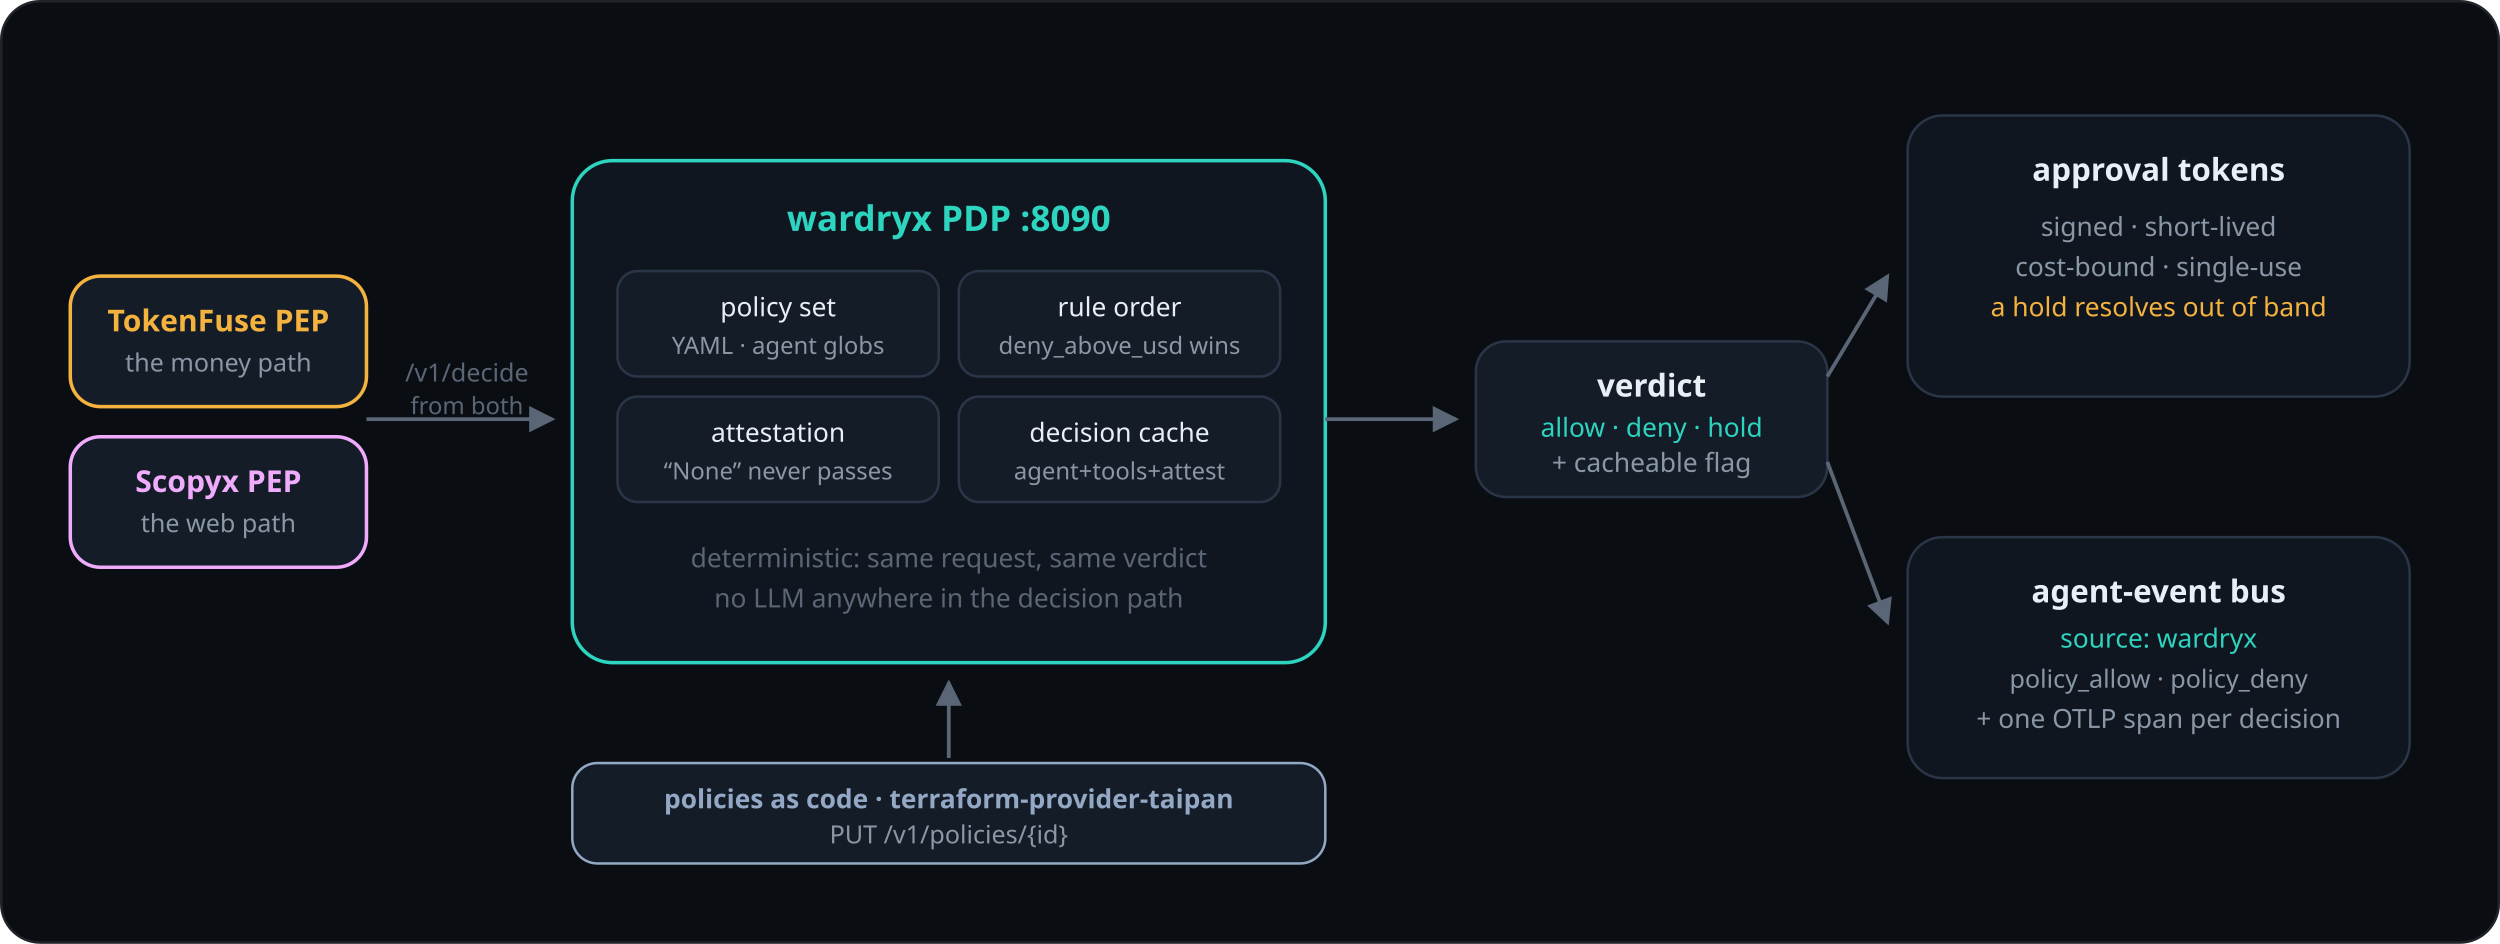
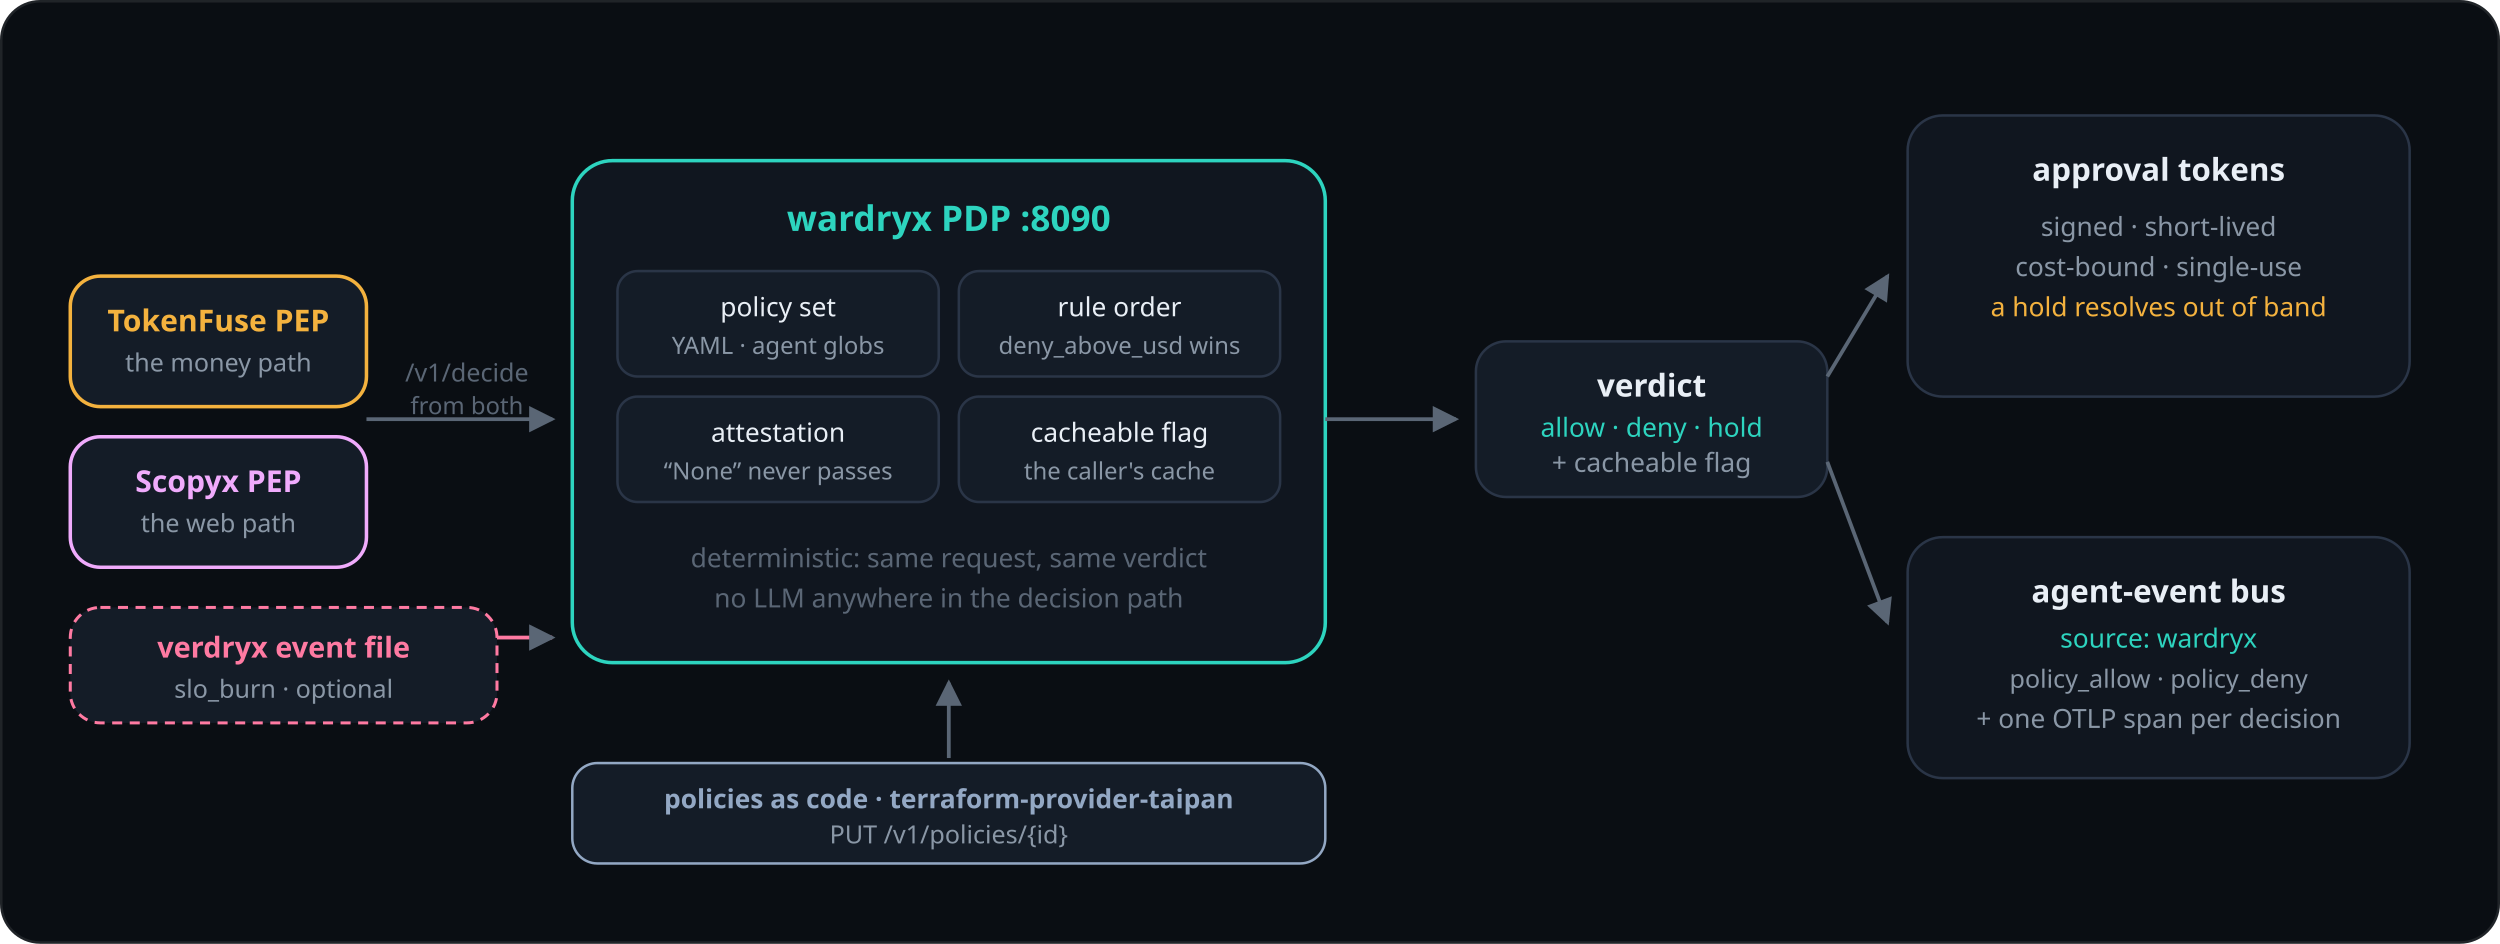
- <svg xmlns="http://www.w3.org/2000/svg" viewBox="-18 -18 996 376" width="996" height="376" role="img" aria-label="Wardryx: the PEP asks per request, the PDP answers allow, deny or hold">
+ <svg xmlns="http://www.w3.org/2000/svg" viewBox="-18 -18 996 376" width="996" height="376" role="img" aria-label="Wardryx: the PEP asks per request, the PDP answers allow, deny or hold, and an optional Verdryx event file can add a hold">
  <style>@media (prefers-reduced-motion: reduce){.rd-anim{display:none}}</style>
  <rect x="-18" y="-18" width="996" height="376" rx="16" fill="#0A0E13" />
  <rect x="-17.5" y="-17.5" width="995" height="375" rx="15.5" fill="none" stroke="rgba(255,255,255,.09)" />
  <defs>
    <marker id="a2" viewBox="0 0 8 8" refX="7" refY="4" markerWidth="7" markerHeight="7" orient="auto">
      <path d="M0 0 L8 4 L0 8 z" fill="#5A6675" />
    </marker>
  </defs>
  <g font-family="ui-monospace,Menlo" text-anchor="middle">
    <rect x="10" y="92" width="118" height="52" rx="12" fill="#141C27" stroke="#F4B23E" stroke-width="1.4" />
    <text x="69" y="114" fill="#F4B23E" font-size="12" font-weight="700">TokenFuse PEP</text>
    <text x="69" y="130" fill="#8A97A6" font-size="10">the money path</text>
    <rect x="10" y="156" width="118" height="52" rx="12" fill="#141C27" stroke="#F0ABFC" stroke-width="1.4" />
    <text x="69" y="178" fill="#F0ABFC" font-size="12" font-weight="700">Scopyx PEP</text>
    <text x="69" y="194" fill="#8A97A6" font-size="10">the web path</text>
    <text x="168" y="134" fill="#5A6675" font-size="10">/v1/decide</text>
    <text x="168" y="147" fill="#5A6675" font-size="9.5">from both</text>
    <rect x="210" y="46" width="300" height="200" rx="16" fill="#10161F" stroke="#2DD4BF" stroke-width="1.4" />
    <rect x="210" y="46" width="300" height="200" rx="16" fill="none" stroke="#0A0E13" stroke-width="1.6" class="rd-anim" opacity="0">
      <animate attributeName="opacity" values="0;.55;0" dur="3.4s" repeatCount="indefinite" />
    </rect>
    <text x="360" y="74" fill="#2DD4BF" font-size="14" font-weight="700">wardryx PDP :8090</text>
    <g font-size="10.5" fill="#8A97A6">
      <rect x="228" y="90" width="128" height="42" rx="8" fill="#141C27" stroke="#2a3547" />
      <text x="292" y="108" fill="#E9EFF6">policy set</text>
      <text x="292" y="123" font-size="9.5">YAML · agent globs</text>
      <rect x="364" y="90" width="128" height="42" rx="8" fill="#141C27" stroke="#2a3547" />
      <text x="428" y="108" fill="#E9EFF6">rule order</text>
      <text x="428" y="123" font-size="9.5">deny_above_usd wins</text>
      <rect x="228" y="140" width="128" height="42" rx="8" fill="#141C27" stroke="#2a3547" />
      <text x="292" y="158" fill="#E9EFF6">attestation</text>
      <text x="292" y="173" font-size="9.5">“None” never passes</text>
      <rect x="364" y="140" width="128" height="42" rx="8" fill="#141C27" stroke="#2a3547" />
-       <text x="428" y="158" fill="#E9EFF6">decision cache</text>
-       <text x="428" y="173" font-size="9.5">agent+tools+attest</text>
+       <text x="428" y="158" fill="#E9EFF6">cacheable flag</text>
+       <text x="428" y="173" font-size="9.5">the caller's cache</text>
      <text x="360" y="208" fill="#5A6675" font-size="10.5">deterministic: same request, same verdict</text>
      <text x="360" y="224" fill="#5A6675" font-size="10.5">no LLM anywhere in the decision path</text>
    </g>
+     <rect x="10" y="224" width="170" height="46" rx="12" fill="#141C27" stroke="#FF7AA2" stroke-width="1.2" stroke-dasharray="4 3" />
+     <text x="95" y="244" fill="#FF7AA2" font-size="11.5" font-weight="700">verdryx event file</text>
+     <text x="95" y="260" fill="#8A97A6" font-size="10">slo_burn · optional</text>
    <rect x="570" y="118" width="140" height="62" rx="12" fill="#141C27" stroke="#2a3547" />
    <text x="640" y="140" fill="#E9EFF6" font-size="12.5" font-weight="700">verdict</text>
    <text x="640" y="156" fill="#2DD4BF" font-size="10.5">allow · deny · hold</text>
    <text x="640" y="170" fill="#8A97A6" font-size="10.5">+ cacheable flag</text>
    <rect x="742" y="28" width="200" height="112" rx="14" fill="#10161F" stroke="#2a3547" />
    <text x="842" y="54" fill="#E9EFF6" font-size="12.5" font-weight="700">approval tokens</text>
    <text x="842" y="76" fill="#8A97A6" font-size="10.5">signed · short-lived</text>
    <text x="842" y="92" fill="#8A97A6" font-size="10.5">cost-bound · single-use</text>
    <text x="842" y="108" fill="#F4B23E" font-size="10.5">a hold resolves out of band</text>
    <rect x="742" y="196" width="200" height="96" rx="14" fill="#10161F" stroke="#2a3547" />
    <text x="842" y="222" fill="#E9EFF6" font-size="12.5" font-weight="700">agent-event bus</text>
    <text x="842" y="240" fill="#2DD4BF" font-size="10.5">source: wardryx</text>
    <text x="842" y="256" fill="#8A97A6" font-size="10">policy_allow · policy_deny</text>
    <text x="842" y="272" fill="#8A97A6" font-size="10.5">+ one OTLP span per decision</text>
    <rect x="210" y="286" width="300" height="40" rx="10" fill="#141C27" stroke="#93A8C4" />
    <text x="360" y="304" fill="#93A8C4" font-size="10.5" font-weight="700">policies as code · terraform-provider-taipan</text>
    <text x="360" y="318" fill="#8A97A6" font-size="10">PUT /v1/policies/{id}</text>
  </g>
  <g stroke="#5A6675" stroke-width="1.5" class="flow">
    <line x1="128" y1="149" x2="202" y2="149" marker-end="url(#a2)" />
    <line x1="510" y1="149" x2="562" y2="149" marker-end="url(#a2)" />
    <line x1="710" y1="132" x2="734" y2="92" marker-end="url(#a2)" />
    <line x1="710" y1="166" x2="734" y2="230" marker-end="url(#a2)" />
    <line x1="360" y1="284" x2="360" y2="254" marker-end="url(#a2)" />
+     <line x1="180" y1="236" x2="202" y2="236" stroke="#FF7AA2" marker-end="url(#a2)" />
  </g>
  <g fill="none" class="rd-anim">
    <line x1="128" y1="149" x2="202" y2="149" pathLength="100" stroke="#2DD4BF" stroke-width="2.6" stroke-linecap="round" stroke-dasharray="7 100" stroke-dashoffset="7">
      <animate attributeName="stroke-dashoffset" from="7" to="-100" dur="2.4s" begin="-0.00s" repeatCount="indefinite" />
    </line>
    <line x1="510" y1="149" x2="562" y2="149" pathLength="100" stroke="#2DD4BF" stroke-width="2.6" stroke-linecap="round" stroke-dasharray="7 100" stroke-dashoffset="7">
      <animate attributeName="stroke-dashoffset" from="7" to="-100" dur="2.4s" begin="-0.37s" repeatCount="indefinite" />
    </line>
    <line x1="710" y1="132" x2="734" y2="92" pathLength="100" stroke="#2DD4BF" stroke-width="2.6" stroke-linecap="round" stroke-dasharray="7 100" stroke-dashoffset="7">
      <animate attributeName="stroke-dashoffset" from="7" to="-100" dur="2.4s" begin="-0.74s" repeatCount="indefinite" />
    </line>
    <line x1="710" y1="166" x2="734" y2="230" pathLength="100" stroke="#2DD4BF" stroke-width="2.6" stroke-linecap="round" stroke-dasharray="7 100" stroke-dashoffset="7">
      <animate attributeName="stroke-dashoffset" from="7" to="-100" dur="2.4s" begin="-1.11s" repeatCount="indefinite" />
    </line>
    <line x1="360" y1="284" x2="360" y2="254" pathLength="100" stroke="#2DD4BF" stroke-width="2.6" stroke-linecap="round" stroke-dasharray="7 100" stroke-dashoffset="7">
      <animate attributeName="stroke-dashoffset" from="7" to="-100" dur="2.4s" begin="-1.48s" repeatCount="indefinite" />
    </line>
+     <line x1="180" y1="236" x2="202" y2="236" pathLength="100" stroke="#2DD4BF" stroke-width="2.6" stroke-linecap="round" stroke-dasharray="7 100" stroke-dashoffset="7">
+       <animate attributeName="stroke-dashoffset" from="7" to="-100" dur="2.4s" begin="-1.85s" repeatCount="indefinite" />
+     </line>
  </g>
</svg>
